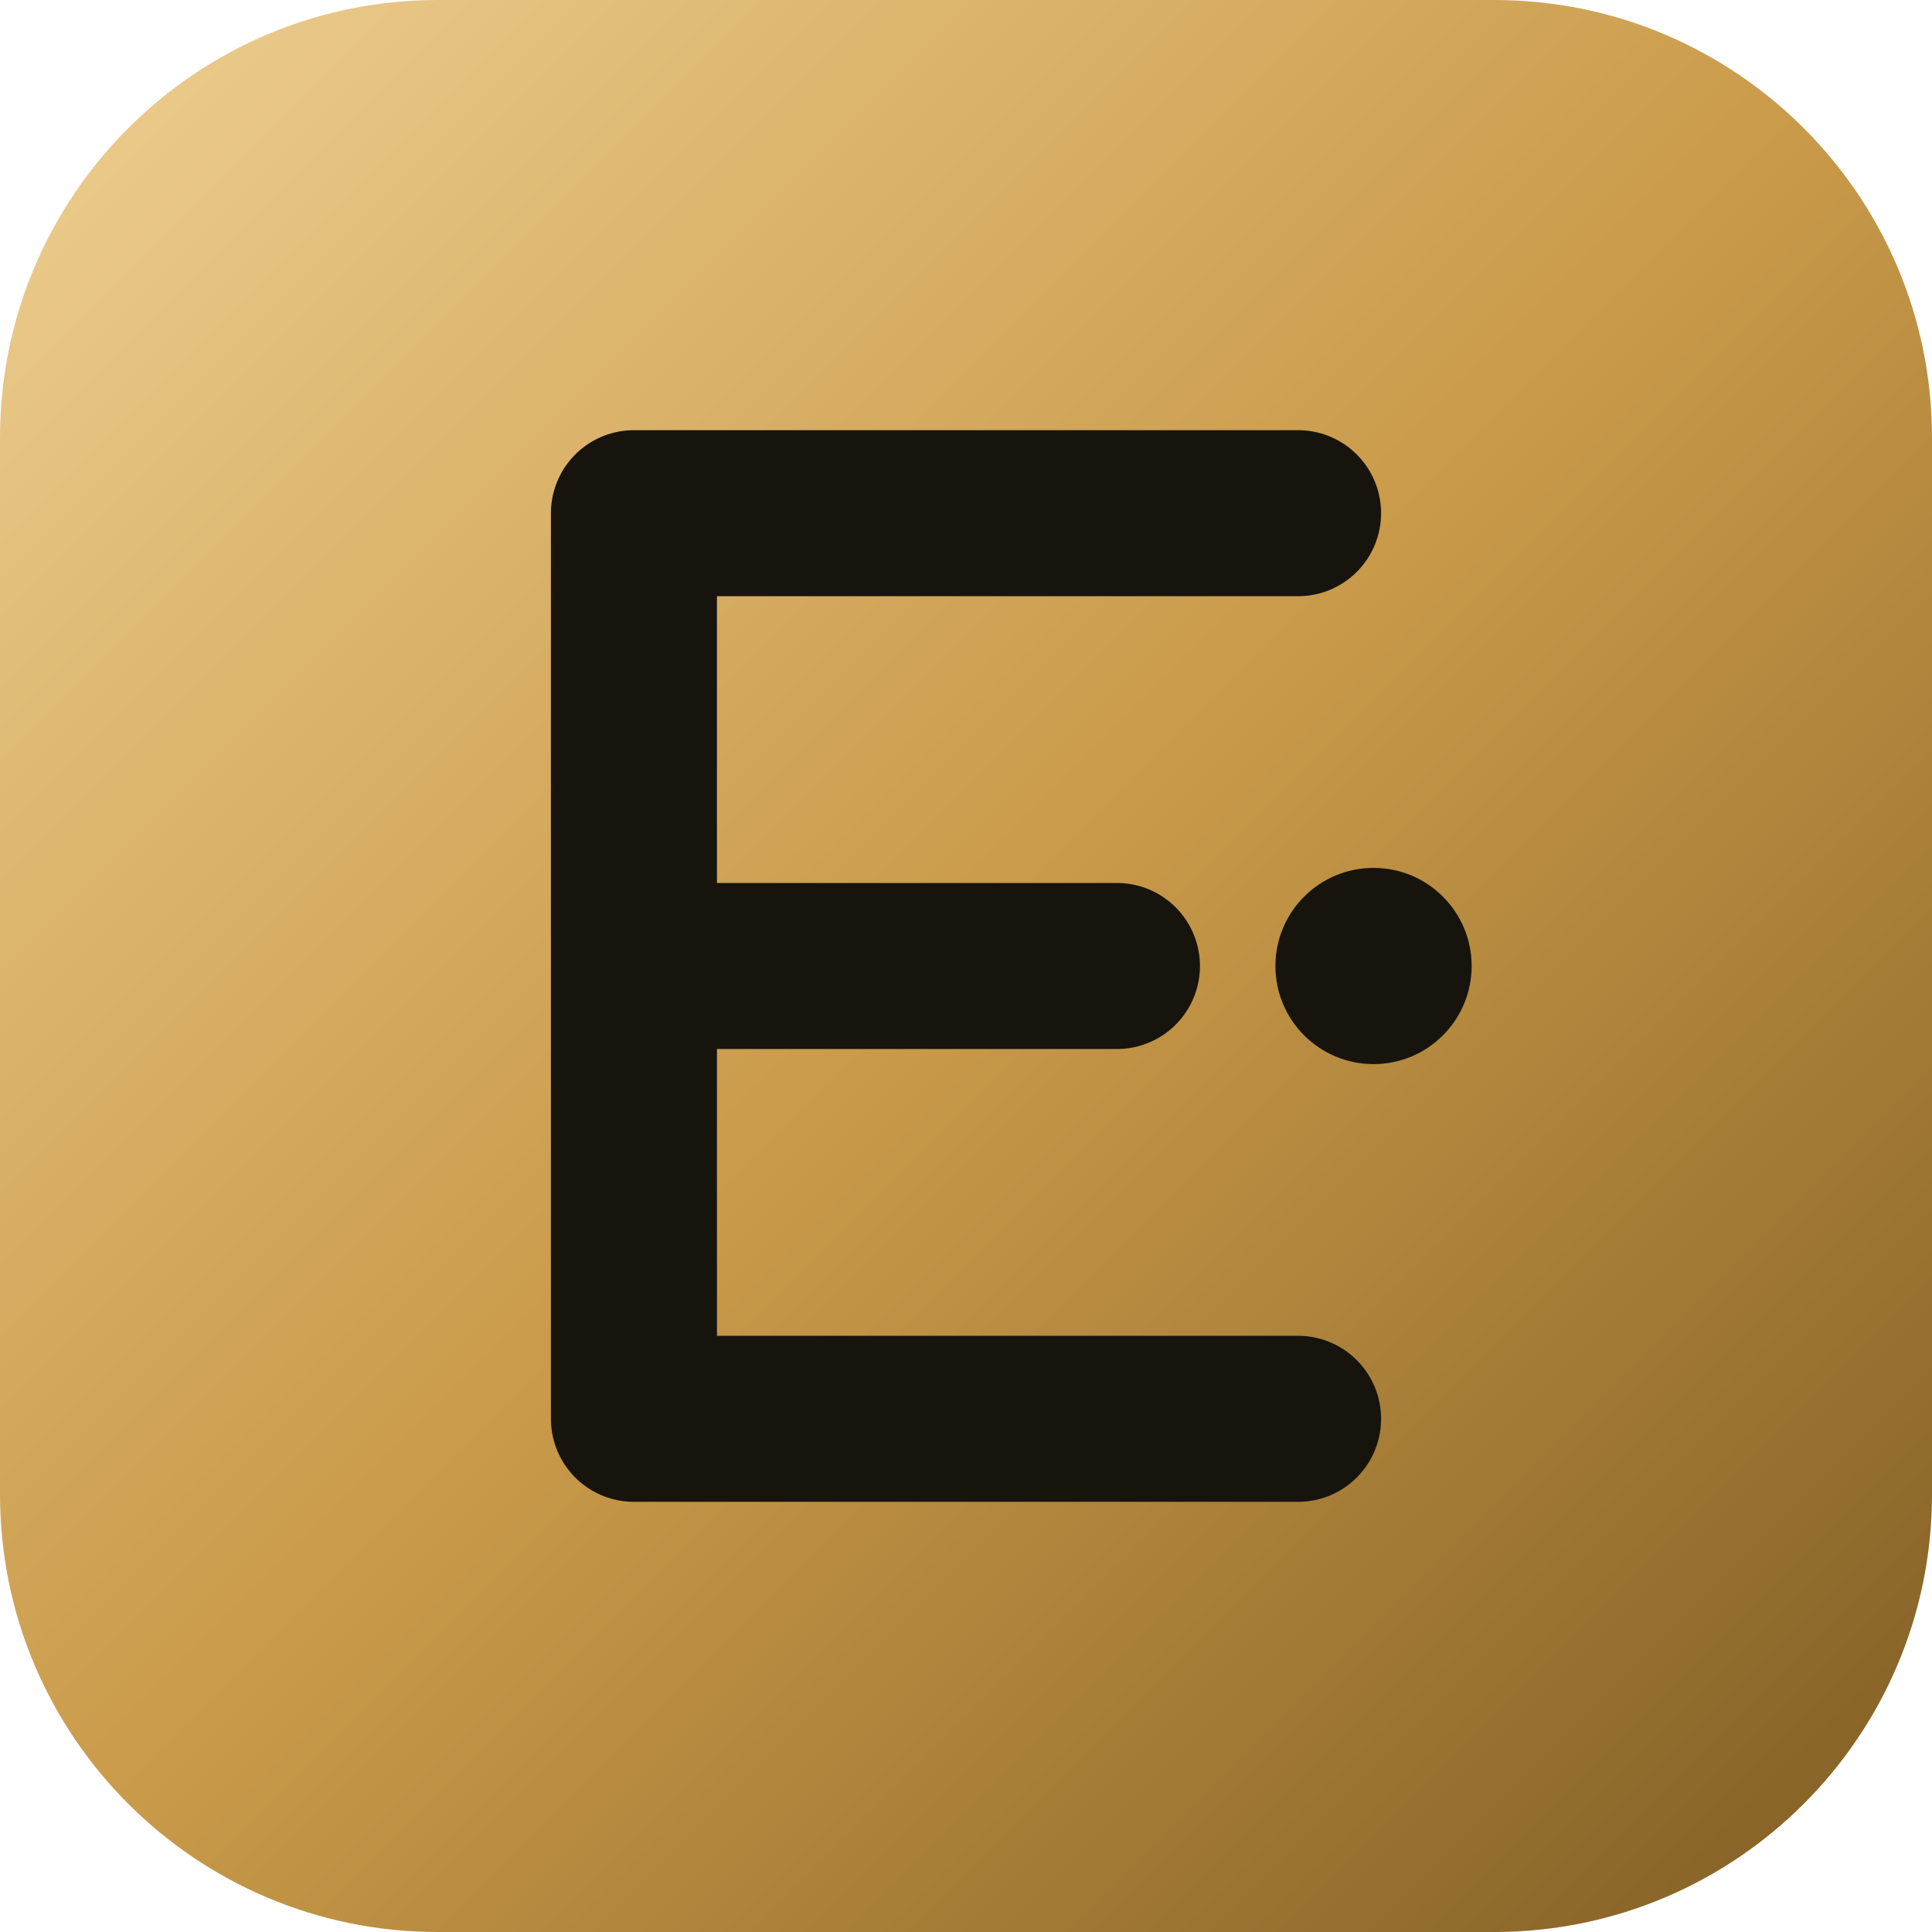
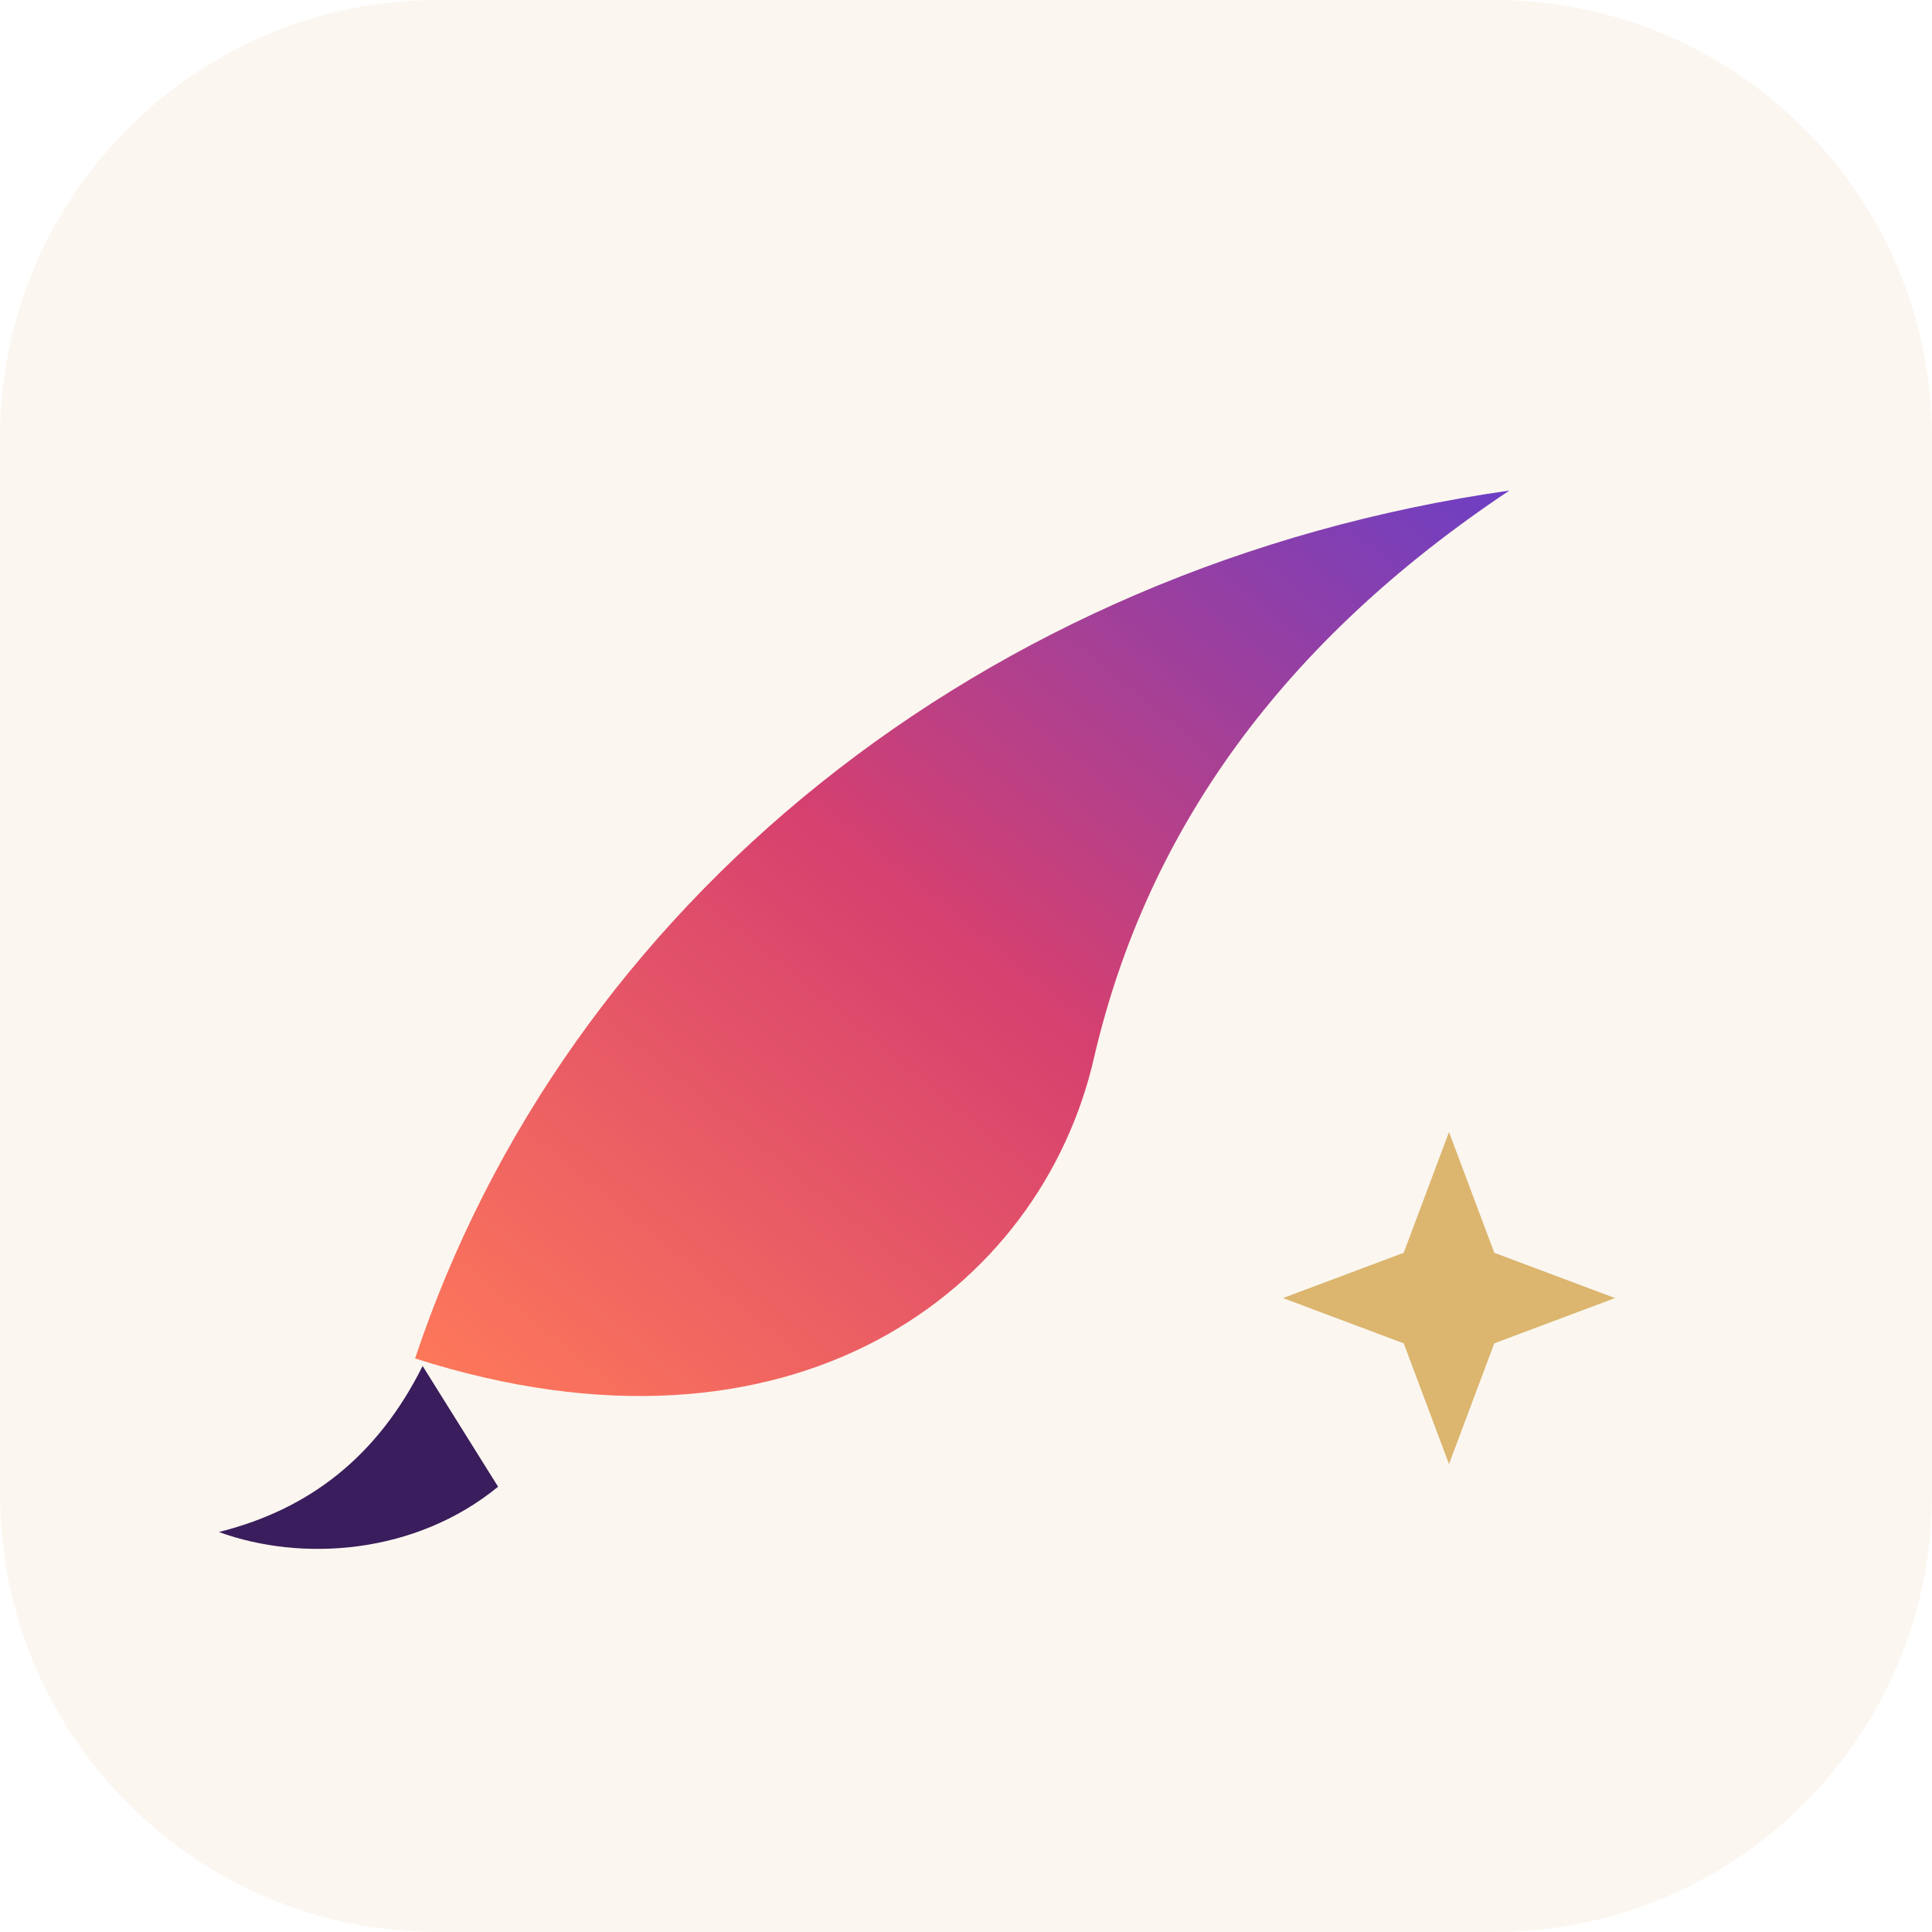
<svg xmlns="http://www.w3.org/2000/svg" viewBox="0 0 512 512">
  <defs>
-     <linearGradient id="g" x1="0" y1="0" x2="1" y2="1">
-       <stop offset="0" stop-color="#efd093" />
-       <stop offset=".5" stop-color="#c99a49" />
-       <stop offset="1" stop-color="#7f5c23" />
+     <linearGradient id="g" x1="0" y1="1" x2="1" y2="0">
+       <stop offset="0" stop-color="#ff7a59" />
+       <stop offset=".5" stop-color="#d6406f" />
+       <stop offset="1" stop-color="#6c3fc4" />
    </linearGradient>
  </defs>
-   <rect width="512" height="512" rx="116" fill="url(#g)" />
-   <path d="M168 136h176M168 256h128M168 376h176M168 136v240" stroke="#17140e" stroke-width="44" stroke-linecap="round" stroke-linejoin="round" />
-   <circle cx="364" cy="256" r="26" fill="#17140e" />
+   <rect width="512" height="512" rx="116" fill="#fbf7f0" />
+   <path d="M110 360c40-120 150-210 290-230-60 40-96 90-110 150-14 62-80 112-180 80z" fill="url(#g)" />
+   <path d="M112 362c-12 24-30 38-54 44 22 8 52 6 74-12" fill="#3a1d5c" />
+   <path d="M384 300l12 32 32 12-32 12-12 32-12-32-32-12 32-12z" fill="#dcb56f" />
</svg>
